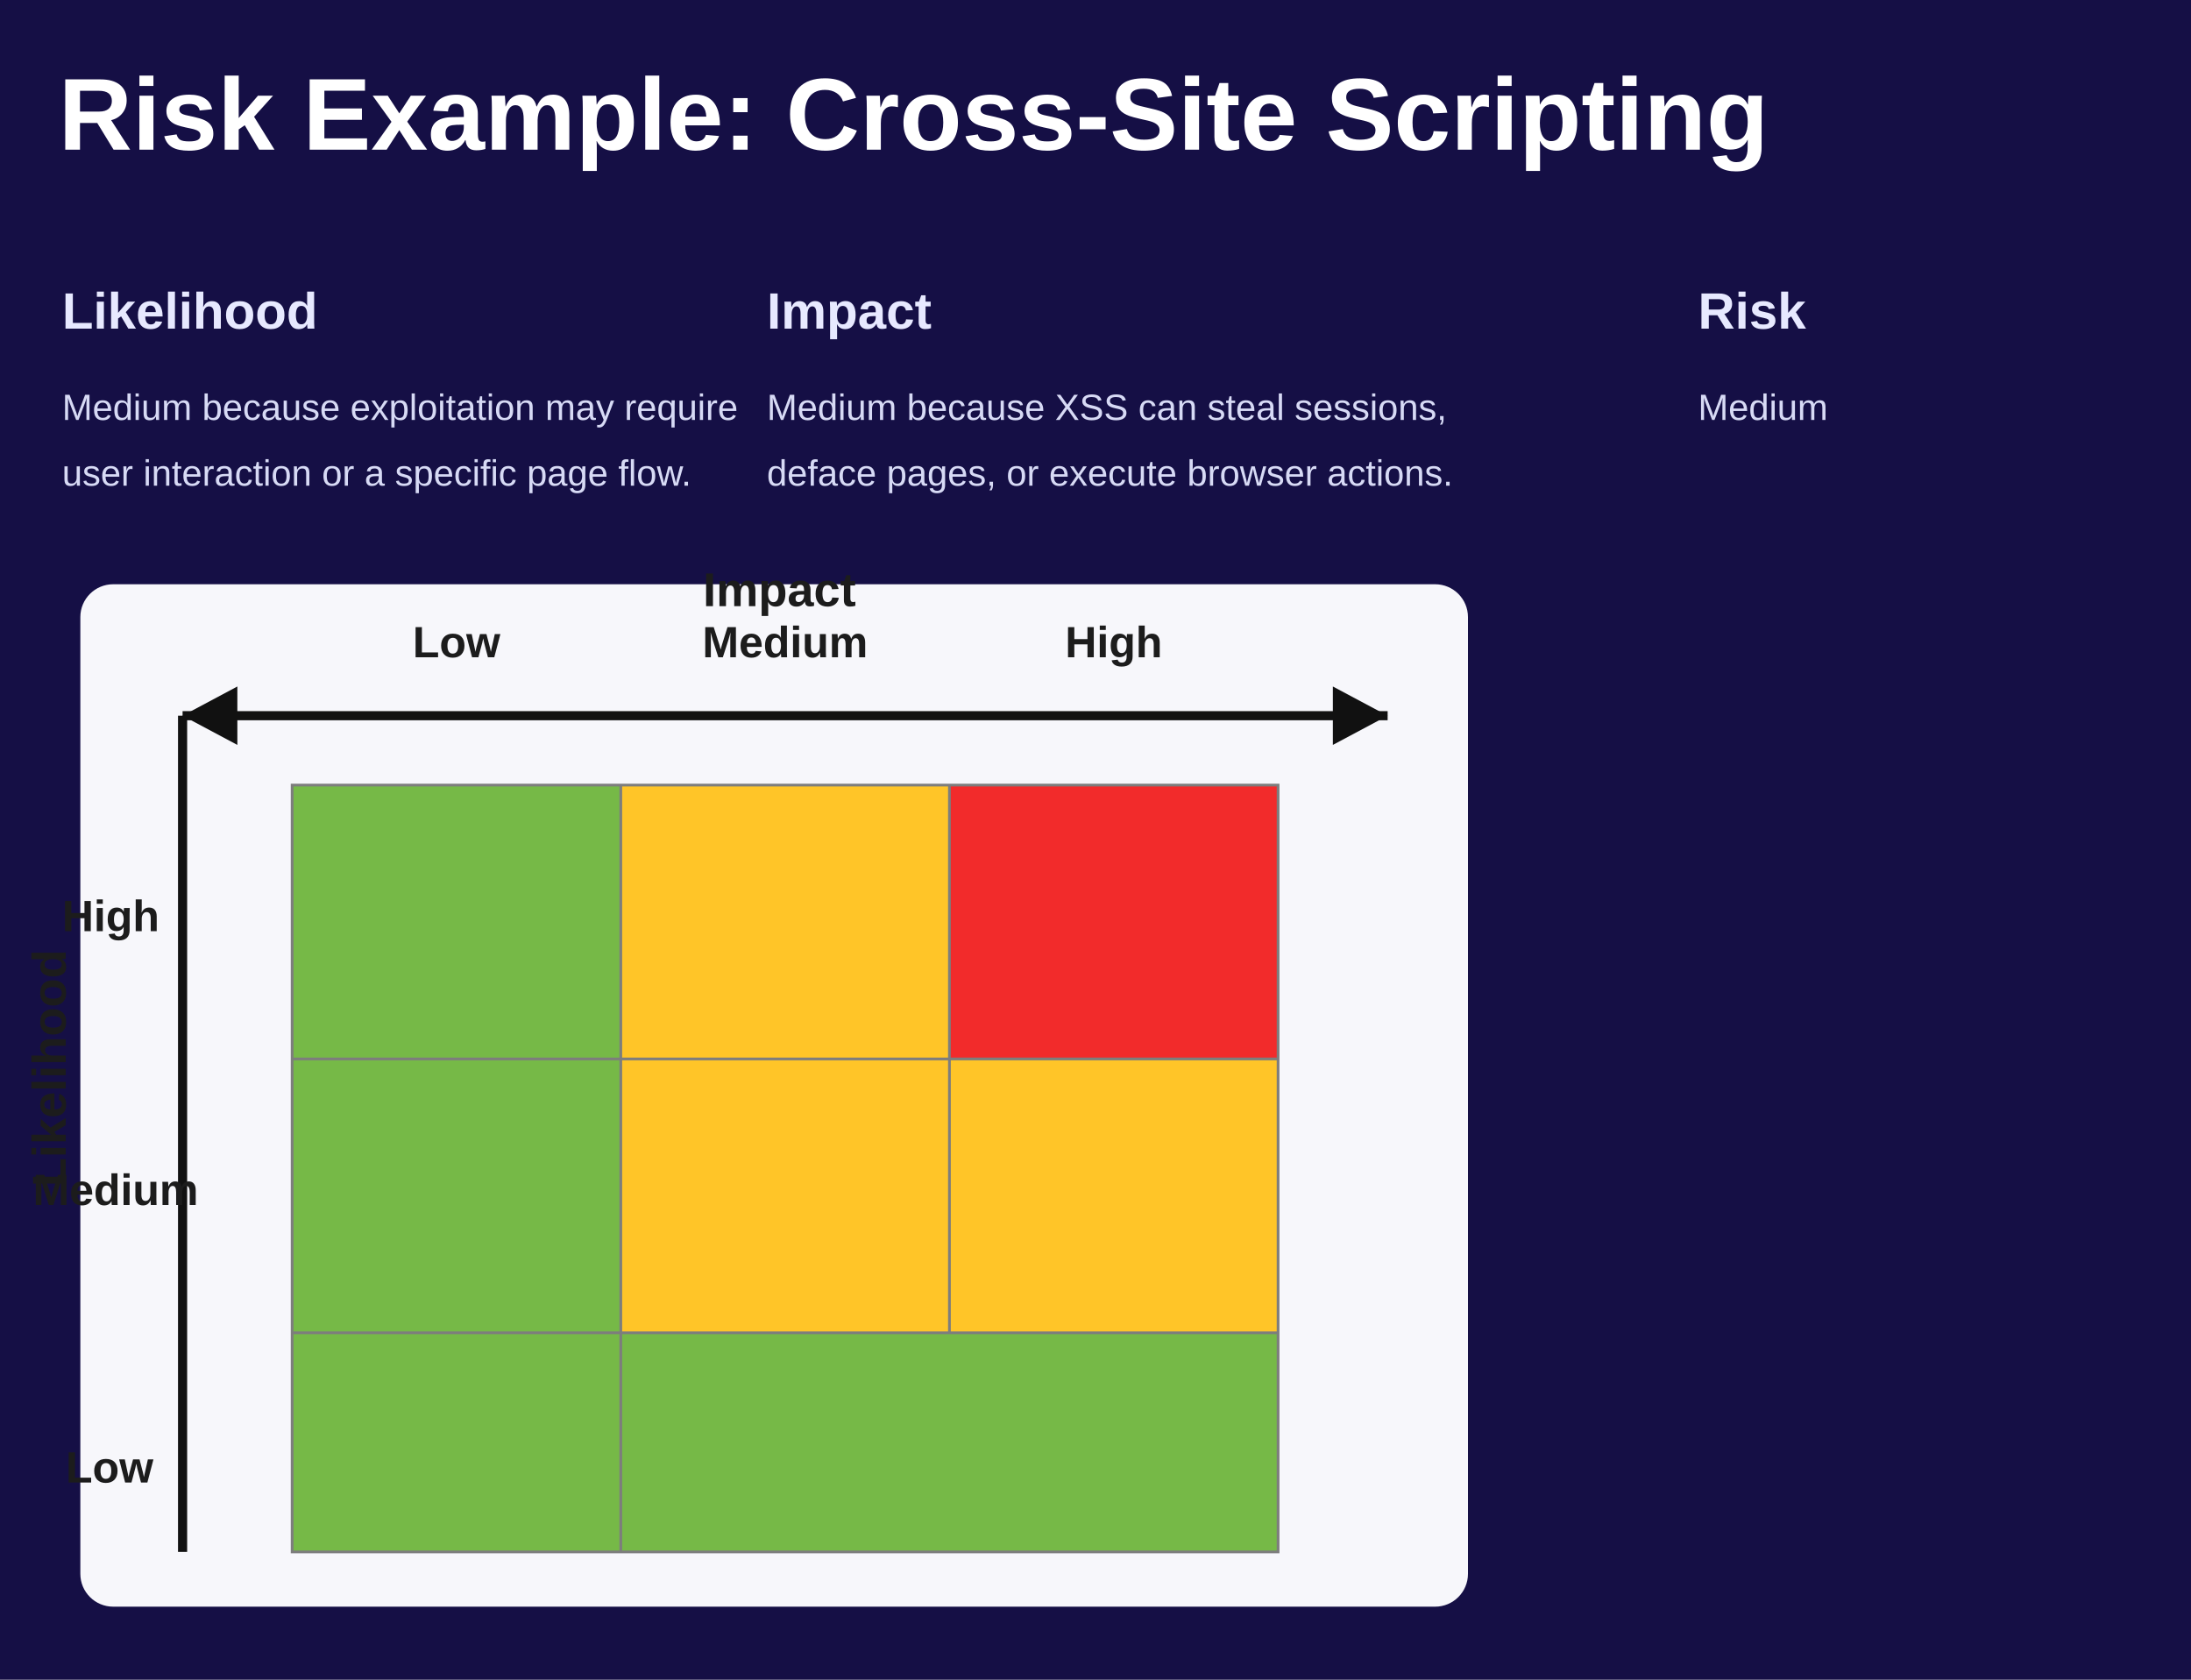
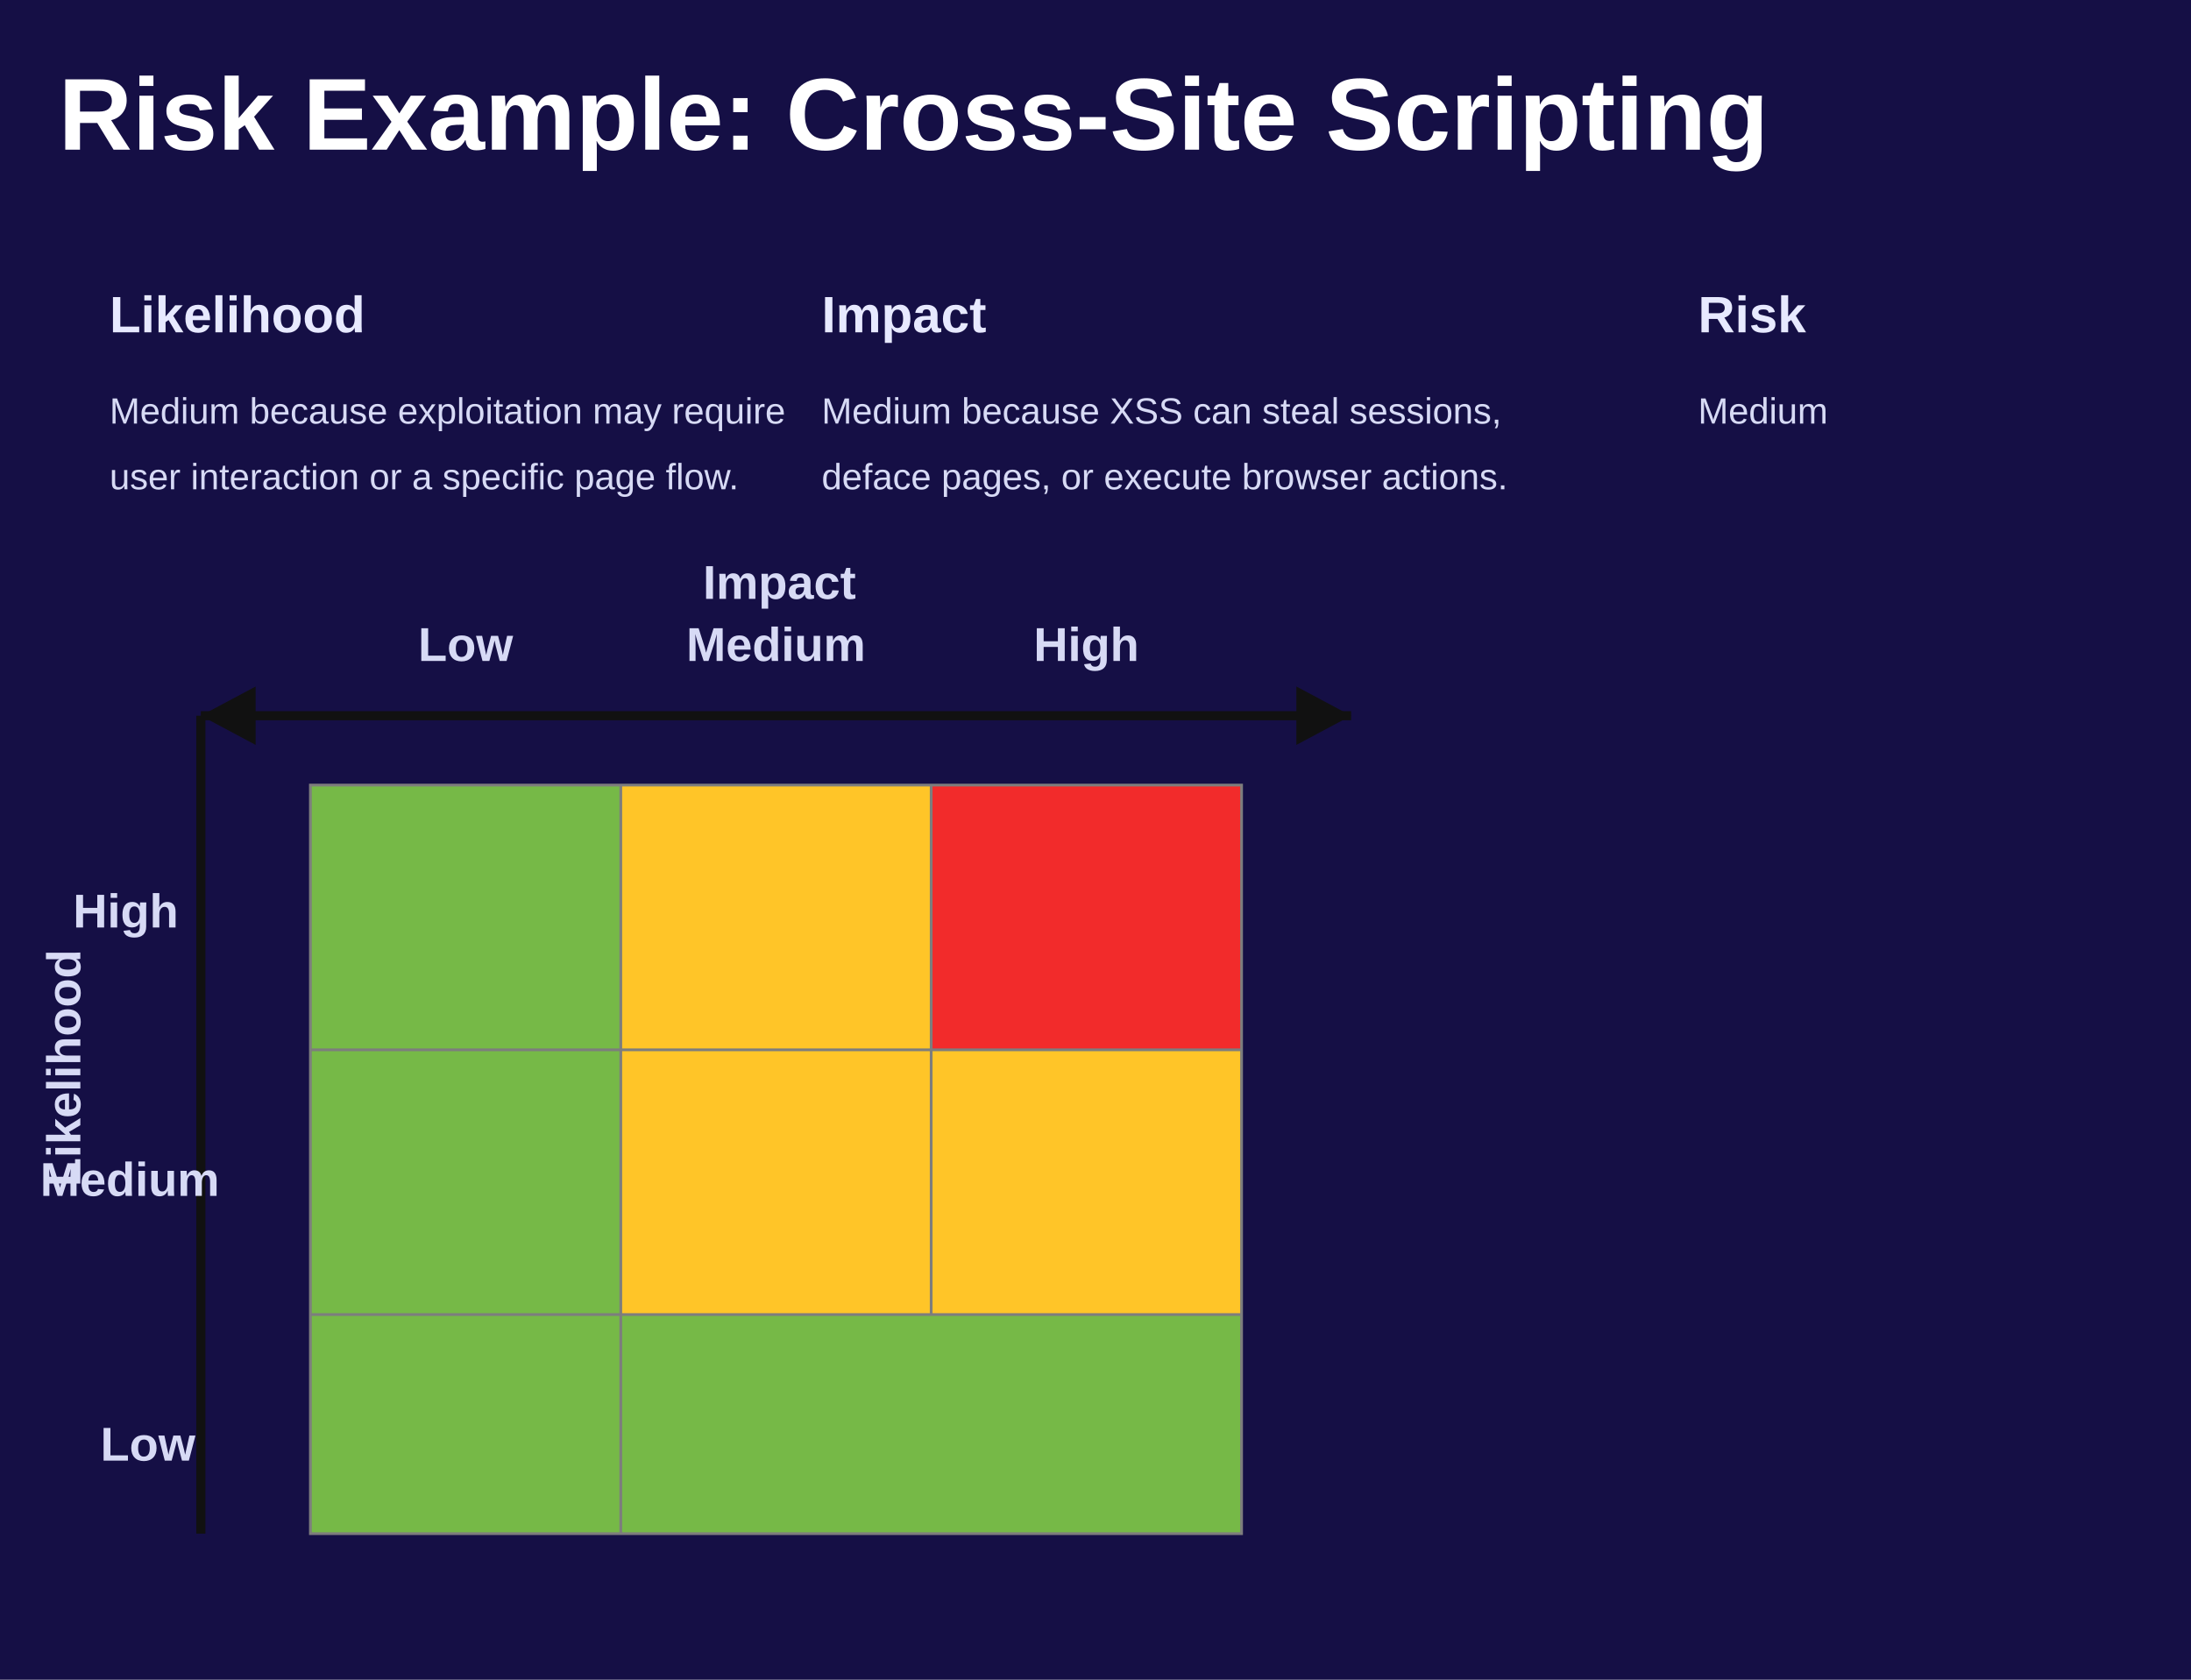
<svg xmlns="http://www.w3.org/2000/svg" width="1200" height="920" viewBox="0 0 1200 920" role="img" aria-labelledby="title desc">
  <defs>
    <style>
      .bg { fill: #150f45; }
      .title { fill: #ffffff; font: 700 56px 'Segoe UI', Arial, sans-serif; }
      .heading { fill: #e7e9ff; font: 700 28px 'Segoe UI', Arial, sans-serif; }
      .body { fill: #d7daf5; font: 400 20px 'Segoe UI', Arial, sans-serif; }
-       .panel { fill: #f7f7fb; rx: 18; }
      .axis { stroke: #111111; stroke-width: 5; }
      .grid { stroke: #7d7d7d; stroke-width: 1.5; fill: none; }
      .label { fill: #1c1c1c; font: 700 24px 'Segoe UI', Arial, sans-serif; }
-       .matrix-label { fill: #1c1c1c; font: 700 26px 'Segoe UI', Arial, sans-serif; }
+       .matrix-label { fill: #d7daf5; font: 700 26px 'Segoe UI', Arial, sans-serif; }
      .cell-low { fill: #76b947; }
      .cell-mid { fill: #ffc528; }
      .cell-high { fill: #f22b2b; }
    </style>
  </defs>
  <rect width="1200" height="920" class="bg" />
  <text x="32" y="82" class="title">Risk Example: Cross-Site Scripting</text>
-   <text x="34" y="180" class="heading">Likelihood</text>
-   <text x="34" y="230" class="body">Medium because exploitation may require</text>
-   <text x="34" y="266" class="body">user interaction or a specific page flow.</text>
-   <text x="420" y="180" class="heading">Impact</text>
-   <text x="420" y="230" class="body">Medium because XSS can steal sessions,</text>
-   <text x="420" y="266" class="body">deface pages, or execute browser actions.</text>
-   <text x="930" y="180" class="heading">Risk</text>
-   <text x="930" y="230" class="body">Medium</text>
-   <rect x="44" y="320" width="760" height="560" class="panel" />
-   <rect x="160" y="430" width="180" height="150" class="cell-low" />
-   <rect x="340" y="430" width="180" height="150" class="cell-mid" />
-   <rect x="520" y="430" width="180" height="150" class="cell-high" />
-   <rect x="160" y="580" width="180" height="150" class="cell-low" />
-   <rect x="340" y="580" width="360" height="150" class="cell-mid" />
-   <rect x="160" y="730" width="540" height="120" class="cell-low" />
-   <rect x="160" y="430" width="540" height="420" class="grid" />
-   <line x1="340" y1="430" x2="340" y2="850" class="grid" />
-   <line x1="520" y1="430" x2="520" y2="730" class="grid" />
-   <line x1="160" y1="580" x2="700" y2="580" class="grid" />
-   <line x1="160" y1="730" x2="700" y2="730" class="grid" />
-   <line x1="100" y1="850" x2="100" y2="392" class="axis" />
-   <line x1="100" y1="392" x2="760" y2="392" class="axis" />
-   <polygon points="760,392 730,376 730,408" fill="#111111" />
-   <polygon points="100,392 84,422 116,422" fill="#111111" transform="rotate(-90 100 392)" />
-   <text x="250" y="360" text-anchor="middle" class="label">Low</text>
-   <text x="430" y="360" text-anchor="middle" class="label">Medium</text>
-   <text x="610" y="360" text-anchor="middle" class="label">High</text>
-   <text x="36" y="812" class="label">Low</text>
-   <text x="18" y="660" class="label">Medium</text>
-   <text x="34" y="510" class="label">High</text>
-   <text x="385" y="332" class="matrix-label">Impact</text>
-   <text x="36" y="650" transform="rotate(-90 36 650)" class="matrix-label">Likelihood</text>
+   <text x="60" y="182" class="heading">Likelihood</text>
+   <text x="60" y="232" class="body">Medium because exploitation may require</text>
+   <text x="60" y="268" class="body">user interaction or a specific page flow.</text>
+   <text x="450" y="182" class="heading">Impact</text>
+   <text x="450" y="232" class="body">Medium because XSS can steal sessions,</text>
+   <text x="450" y="268" class="body">deface pages, or execute browser actions.</text>
+   <text x="930" y="182" class="heading">Risk</text>
+   <text x="930" y="232" class="body">Medium</text>
+   <rect x="170" y="430" width="170" height="145" class="cell-low" />
+   <rect x="340" y="430" width="170" height="145" class="cell-mid" />
+   <rect x="510" y="430" width="170" height="145" class="cell-high" />
+   <rect x="170" y="575" width="170" height="145" class="cell-low" />
+   <rect x="340" y="575" width="340" height="145" class="cell-mid" />
+   <rect x="170" y="720" width="510" height="120" class="cell-low" />
+   <rect x="170" y="430" width="510" height="410" class="grid" />
+   <line x1="340" y1="430" x2="340" y2="840" class="grid" />
+   <line x1="510" y1="430" x2="510" y2="720" class="grid" />
+   <line x1="170" y1="575" x2="680" y2="575" class="grid" />
+   <line x1="170" y1="720" x2="680" y2="720" class="grid" />
+   <line x1="110" y1="840" x2="110" y2="392" class="axis" />
+   <line x1="110" y1="392" x2="740" y2="392" class="axis" />
+   <polygon points="740,392 710,376 710,408" fill="#111111" />
+   <polygon points="110,392 94,422 126,422" fill="#111111" transform="rotate(-90 110 392)" />
+   <text x="255" y="362" text-anchor="middle" class="matrix-label">Low</text>
+   <text x="425" y="362" text-anchor="middle" class="matrix-label">Medium</text>
+   <text x="595" y="362" text-anchor="middle" class="matrix-label">High</text>
+   <text x="55" y="800" class="matrix-label">Low</text>
+   <text x="22" y="655" class="matrix-label">Medium</text>
+   <text x="40" y="508" class="matrix-label">High</text>
+   <text x="385" y="328" class="matrix-label">Impact</text>
+   <text x="44" y="650" transform="rotate(-90 44 650)" class="matrix-label">Likelihood</text>
</svg>
